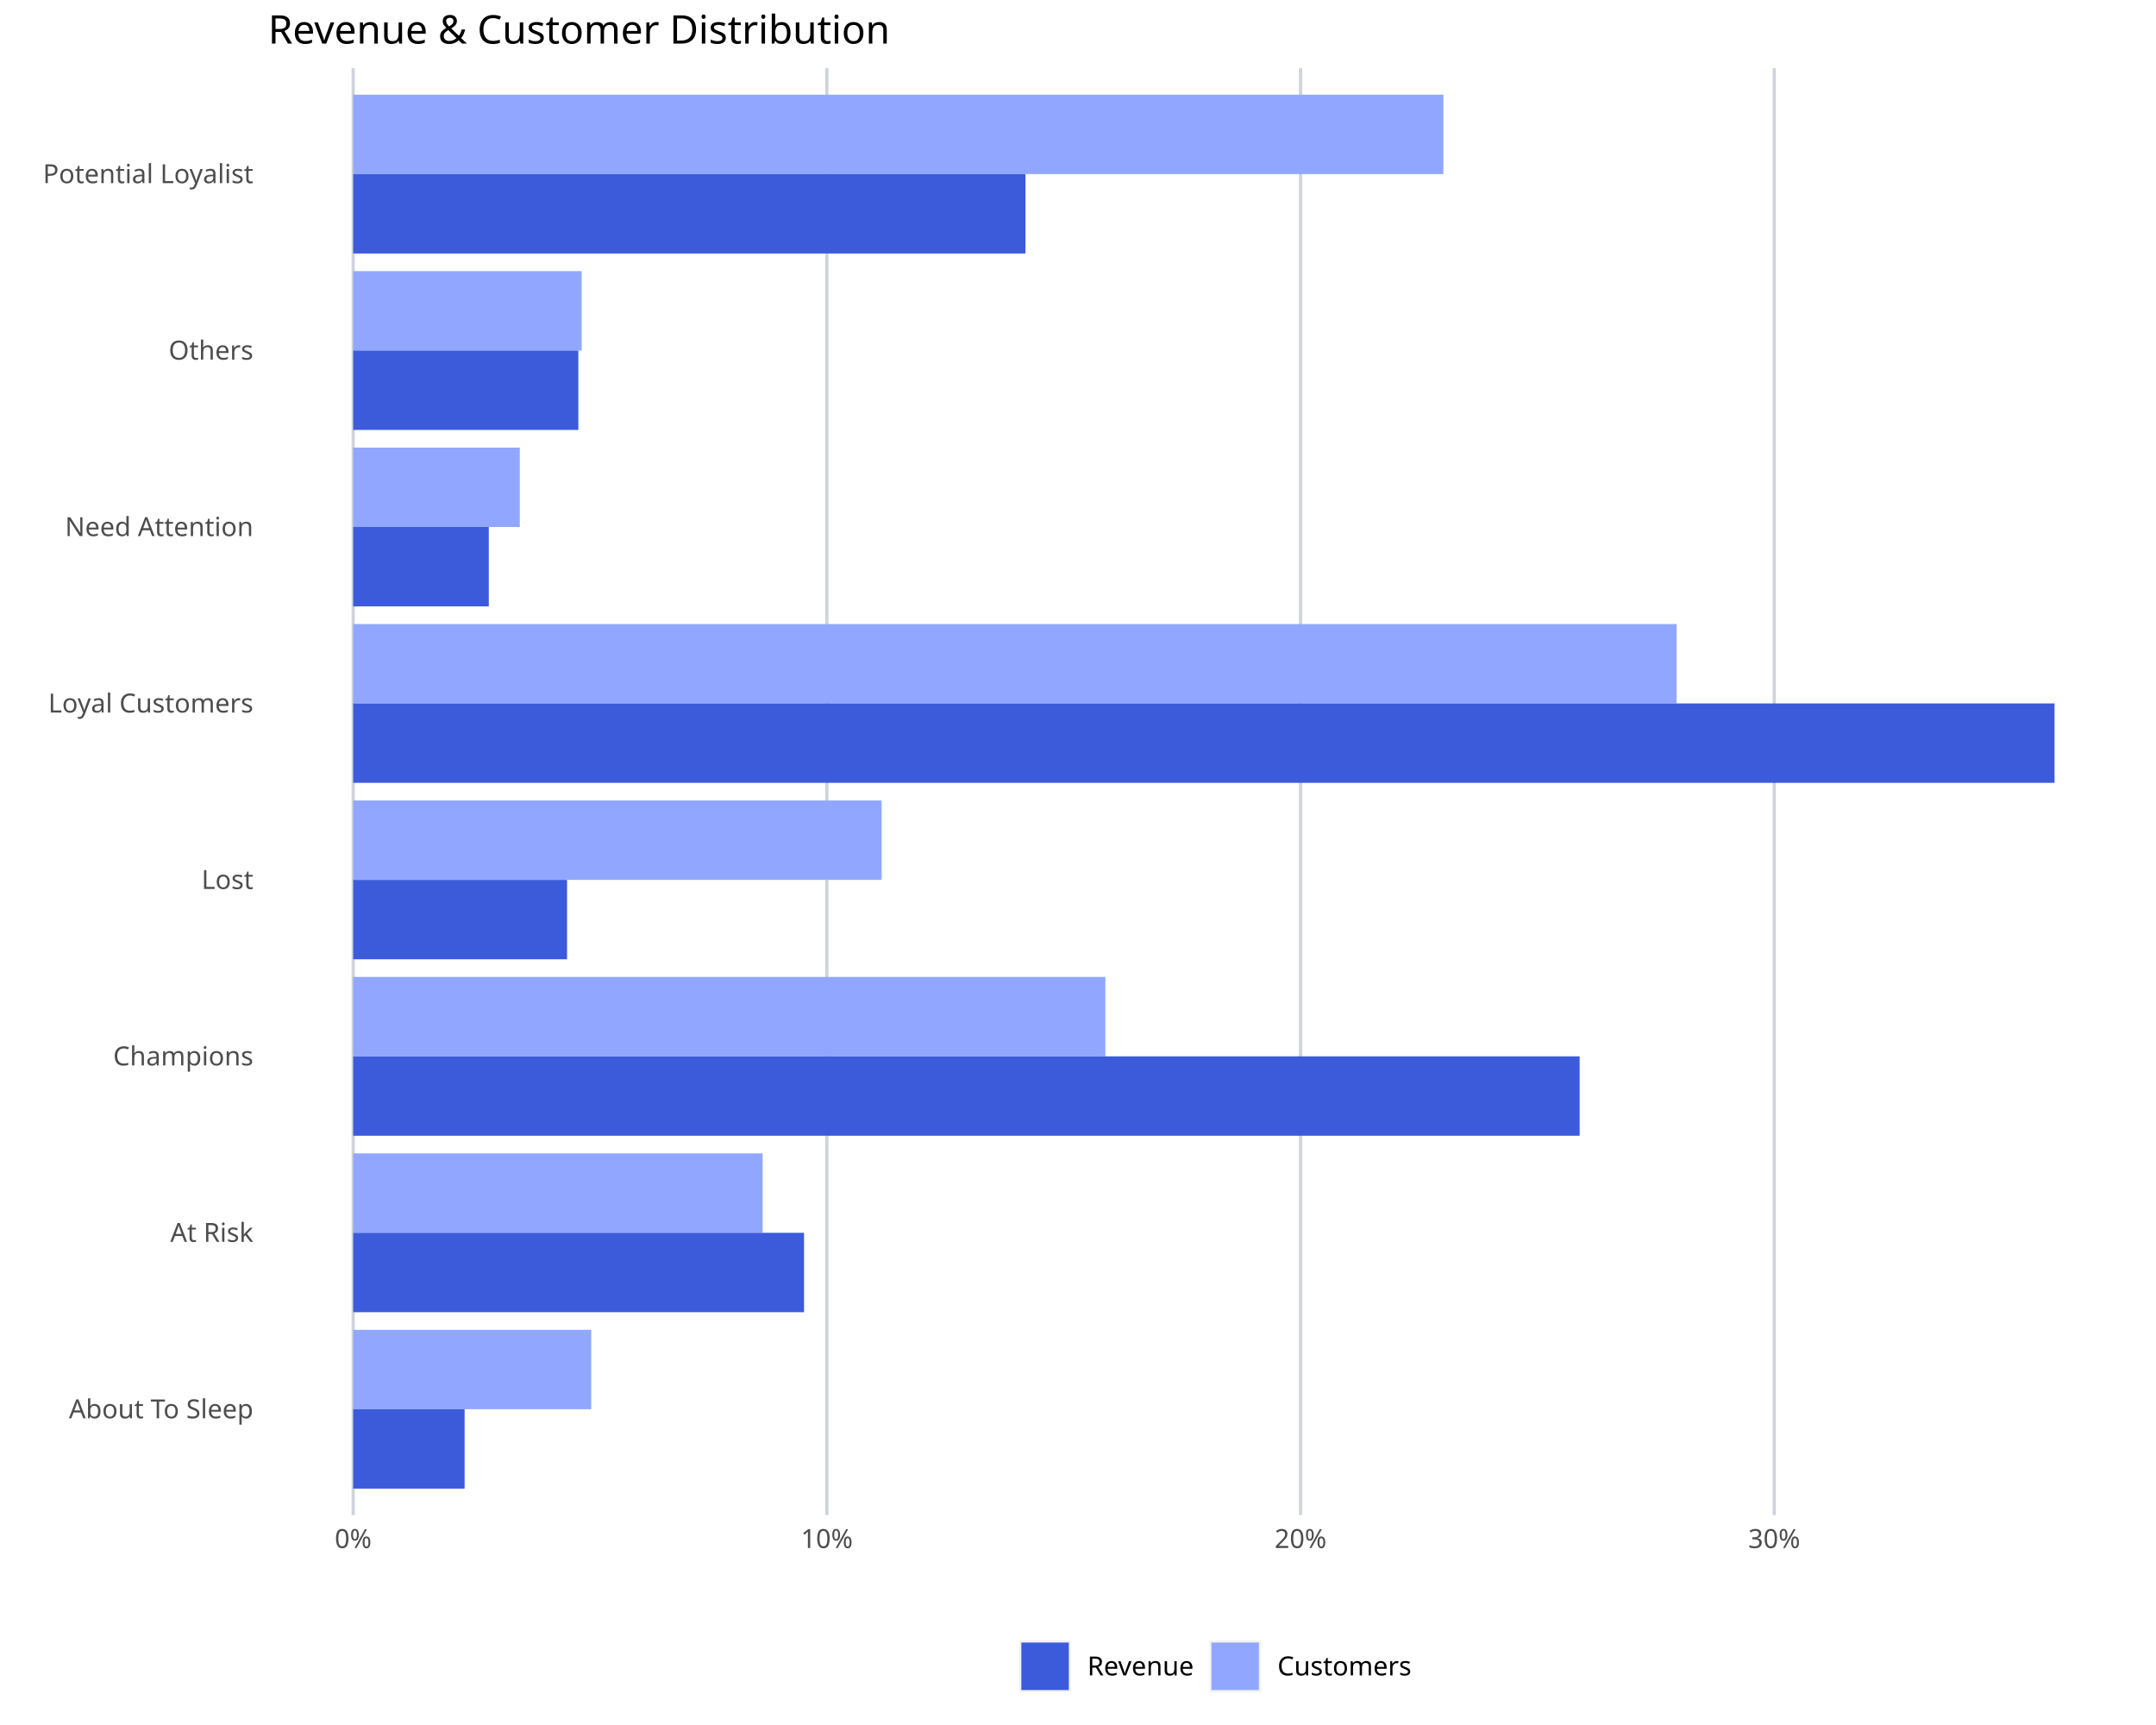
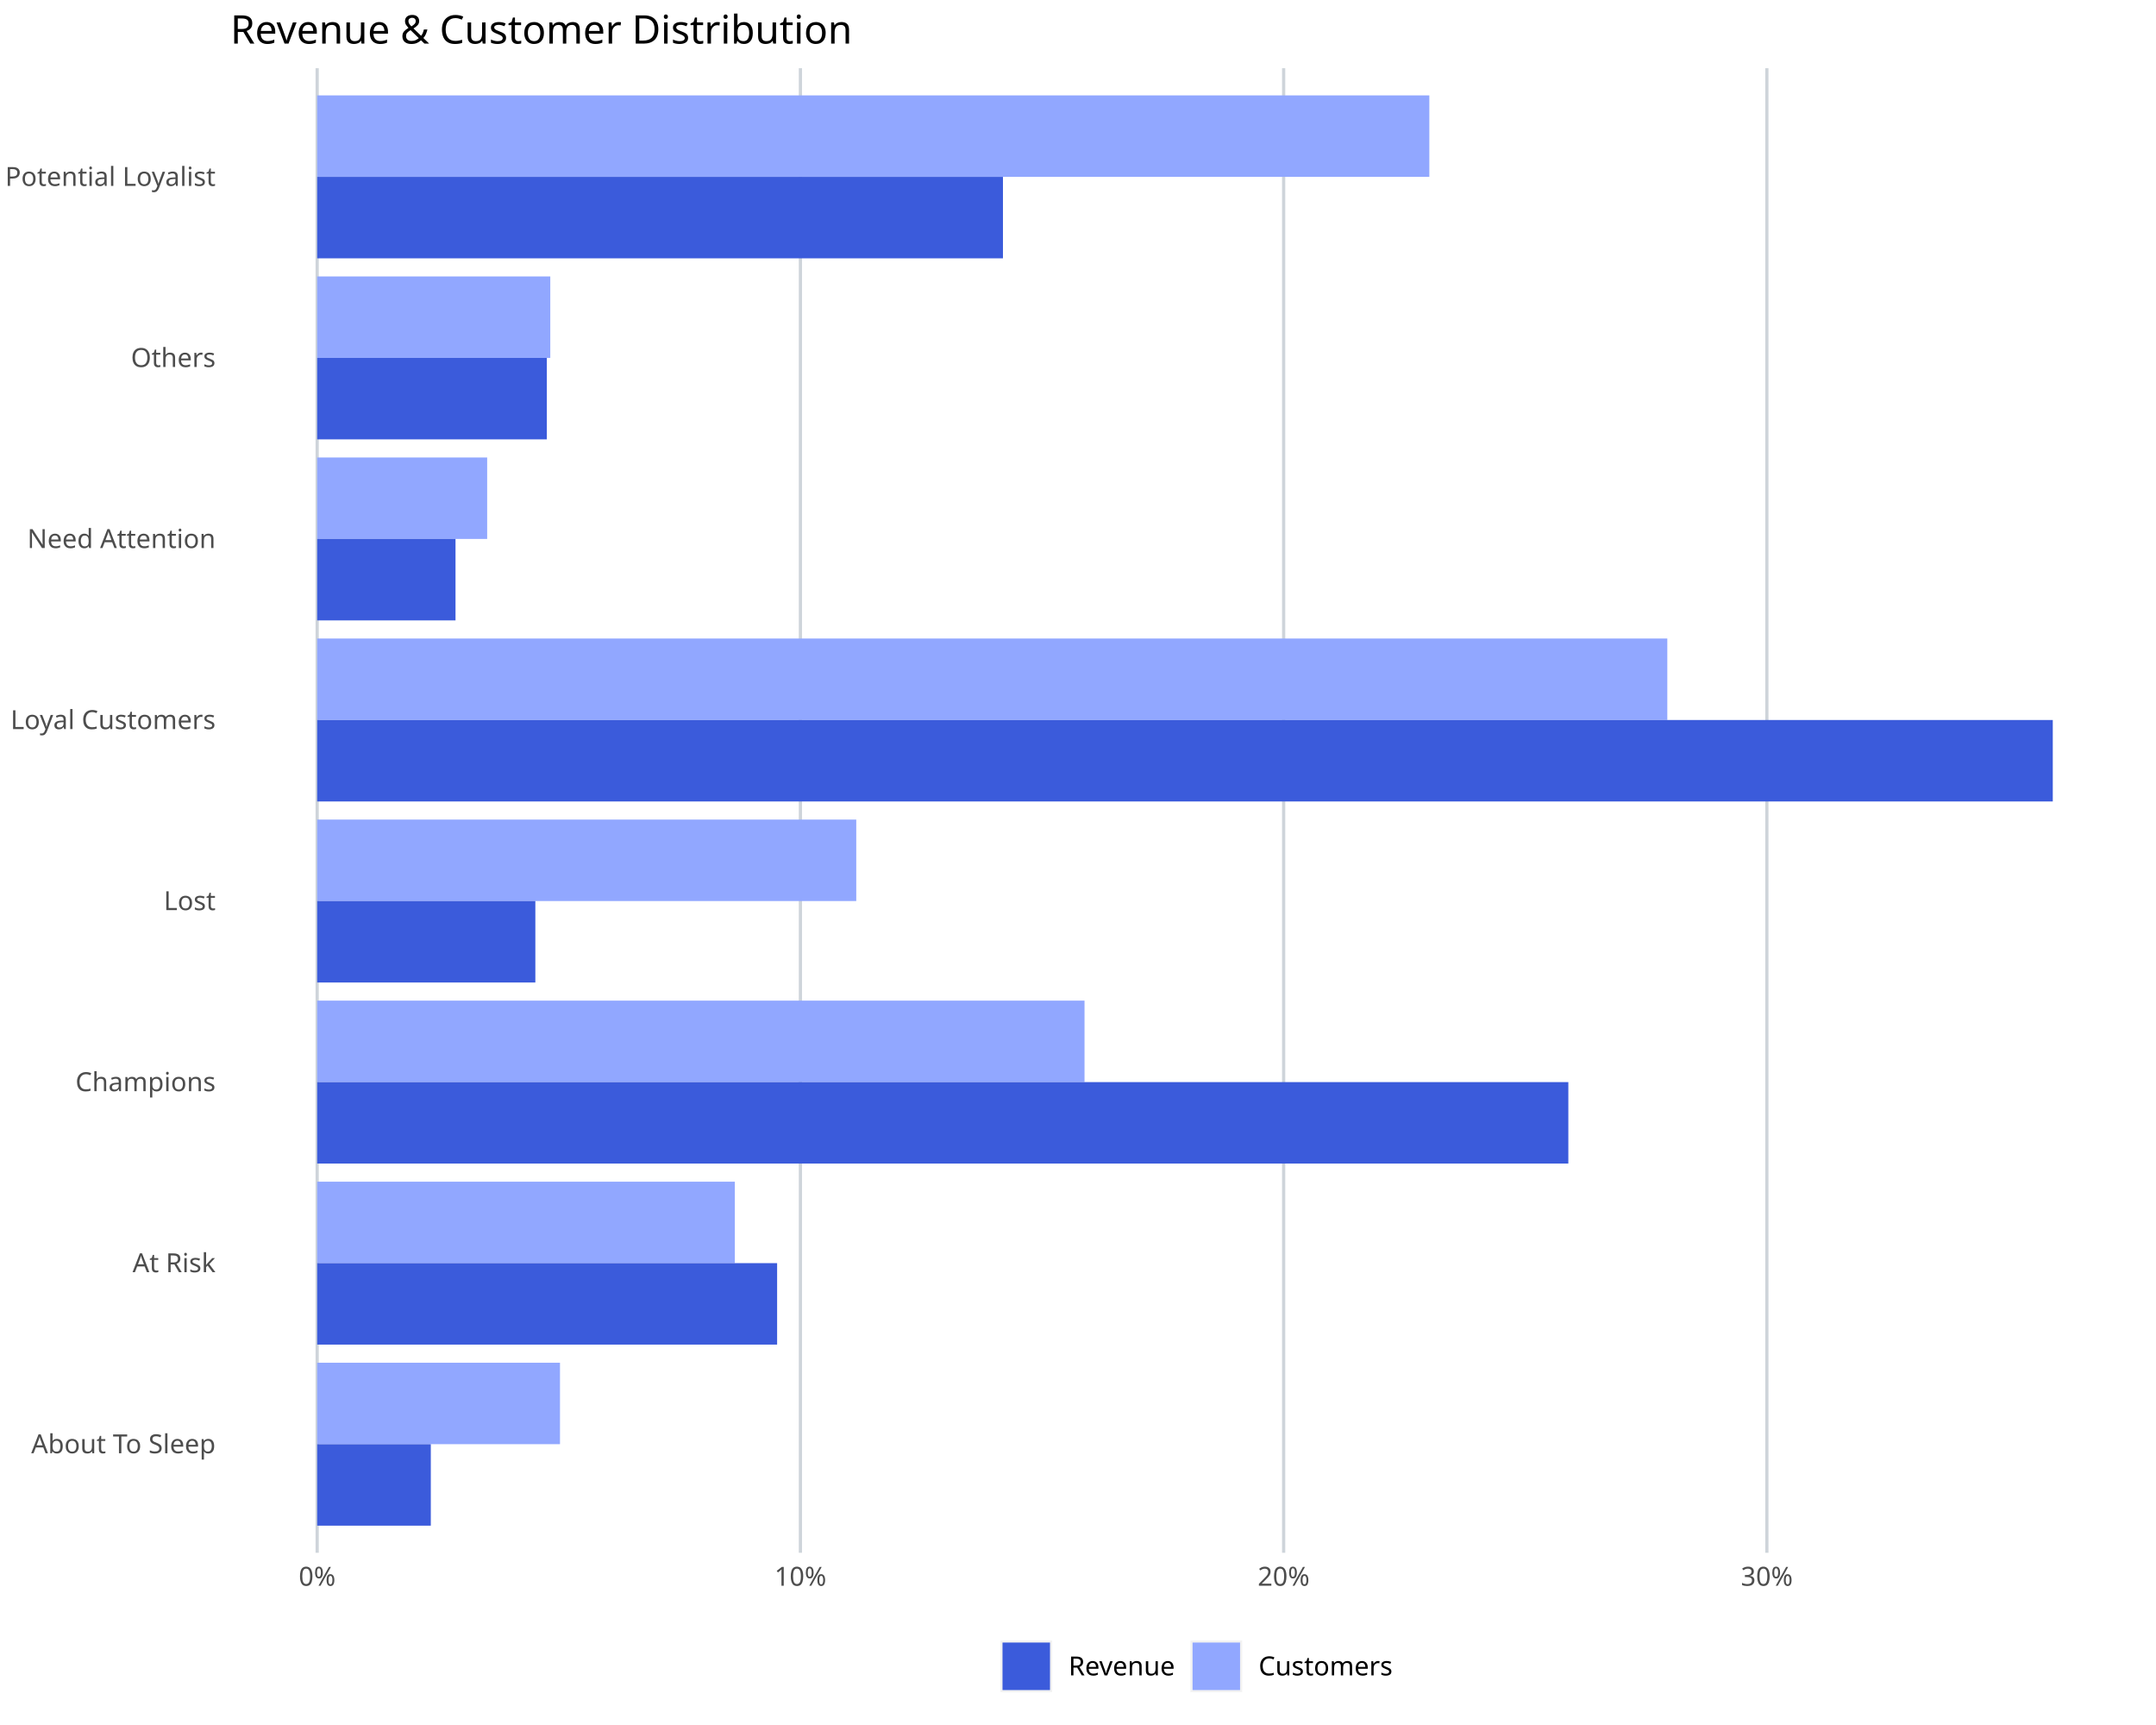
<svg xmlns="http://www.w3.org/2000/svg" class="svglite" data-engine-version="2.0" width="720.00pt" height="576.00pt" viewBox="0 0 720.00 576.00">
  <defs>
    <style type="text/css">
    .svglite line, .svglite polyline, .svglite polygon, .svglite path, .svglite rect, .svglite circle {
      fill: none;
      stroke: #000000;
      stroke-linecap: round;
      stroke-linejoin: round;
      stroke-miterlimit: 10.00;
    }
  </style>
  </defs>
  <rect width="100%" height="100%" style="stroke: none; fill: #FFFFFF;" />
  <defs>
    <clipPath id="cpMC4wMHw3MjAuMDB8MC4wMHw1NzYuMDA=">
      <rect x="0.00" y="0.00" width="720.00" height="576.00" />
    </clipPath>
  </defs>
  <g clip-path="url(#cpMC4wMHw3MjAuMDB8MC4wMHw1NzYuMDA=)">
    <rect x="0.00" y="0.00" width="720.00" height="576.00" style="stroke-width: 1.07; stroke: #FFFFFF; fill: #FFFFFF;" />
  </g>
  <defs>
-     <clipPath id="cpODkuNTR8NzE0LjUyfDIyLjc4fDUwNS45MQ==">
-       <rect x="89.54" y="22.78" width="624.98" height="483.13" />
+     <clipPath id="cpNzYuOTR8NzE0LjUyfDIyLjc4fDUxOC41MQ==">
+       <rect x="76.94" y="22.78" width="637.58" height="495.72" />
    </clipPath>
  </defs>
-   <g clip-path="url(#cpODkuNTR8NzE0LjUyfDIyLjc4fDUwNS45MQ==)">
-     <rect x="89.54" y="22.78" width="624.98" height="483.13" style="stroke-width: 1.07; stroke: none;" />
-     <polyline points="197.04,505.91 197.04,22.78 " style="stroke-width: 0.53; stroke: #FFFFFF; stroke-linecap: butt;" />
-     <polyline points="355.23,505.91 355.23,22.78 " style="stroke-width: 0.53; stroke: #FFFFFF; stroke-linecap: butt;" />
-     <polyline points="513.42,505.91 513.42,22.78 " style="stroke-width: 0.53; stroke: #FFFFFF; stroke-linecap: butt;" />
-     <polyline points="671.61,505.91 671.61,22.78 " style="stroke-width: 0.53; stroke: #FFFFFF; stroke-linecap: butt;" />
-     <polyline points="89.54,470.56 714.52,470.56 " style="stroke-width: 1.07; stroke: #FFFFFF; stroke-linecap: butt;" />
-     <polyline points="89.54,411.65 714.52,411.65 " style="stroke-width: 1.07; stroke: #FFFFFF; stroke-linecap: butt;" />
-     <polyline points="89.54,352.73 714.52,352.73 " style="stroke-width: 1.07; stroke: #FFFFFF; stroke-linecap: butt;" />
-     <polyline points="89.54,293.81 714.52,293.81 " style="stroke-width: 1.07; stroke: #FFFFFF; stroke-linecap: butt;" />
-     <polyline points="89.54,234.89 714.52,234.89 " style="stroke-width: 1.07; stroke: #FFFFFF; stroke-linecap: butt;" />
-     <polyline points="89.54,175.97 714.52,175.97 " style="stroke-width: 1.07; stroke: #FFFFFF; stroke-linecap: butt;" />
-     <polyline points="89.54,117.05 714.52,117.05 " style="stroke-width: 1.07; stroke: #FFFFFF; stroke-linecap: butt;" />
-     <polyline points="89.54,58.13 714.52,58.13 " style="stroke-width: 1.07; stroke: #FFFFFF; stroke-linecap: butt;" />
-     <polyline points="117.95,505.91 117.95,22.78 " style="stroke-width: 1.07; stroke: #CED4DA; stroke-linecap: butt;" />
-     <polyline points="276.13,505.91 276.13,22.78 " style="stroke-width: 1.07; stroke: #CED4DA; stroke-linecap: butt;" />
-     <polyline points="434.32,505.91 434.32,22.78 " style="stroke-width: 1.07; stroke: #CED4DA; stroke-linecap: butt;" />
-     <polyline points="592.51,505.91 592.51,22.78 " style="stroke-width: 1.07; stroke: #CED4DA; stroke-linecap: butt;" />
-     <rect x="117.95" y="208.38" width="441.97" height="26.51" style="stroke-width: 1.07; stroke: none; stroke-linecap: butt; stroke-linejoin: miter; fill: #91A7FF;" />
-     <rect x="117.95" y="234.89" width="568.17" height="26.51" style="stroke-width: 1.07; stroke: none; stroke-linecap: butt; stroke-linejoin: miter; fill: #3B5BDB;" />
-     <rect x="117.95" y="385.13" width="136.73" height="26.51" style="stroke-width: 1.07; stroke: none; stroke-linecap: butt; stroke-linejoin: miter; fill: #91A7FF;" />
-     <rect x="117.95" y="411.65" width="150.56" height="26.51" style="stroke-width: 1.07; stroke: none; stroke-linecap: butt; stroke-linejoin: miter; fill: #3B5BDB;" />
-     <rect x="117.95" y="326.21" width="251.19" height="26.51" style="stroke-width: 1.07; stroke: none; stroke-linecap: butt; stroke-linejoin: miter; fill: #91A7FF;" />
-     <rect x="117.95" y="352.73" width="409.58" height="26.51" style="stroke-width: 1.07; stroke: none; stroke-linecap: butt; stroke-linejoin: miter; fill: #3B5BDB;" />
-     <rect x="117.95" y="149.46" width="55.64" height="26.51" style="stroke-width: 1.07; stroke: none; stroke-linecap: butt; stroke-linejoin: miter; fill: #91A7FF;" />
-     <rect x="117.95" y="175.97" width="45.28" height="26.51" style="stroke-width: 1.07; stroke: none; stroke-linecap: butt; stroke-linejoin: miter; fill: #3B5BDB;" />
-     <rect x="117.95" y="267.29" width="176.47" height="26.51" style="stroke-width: 1.07; stroke: none; stroke-linecap: butt; stroke-linejoin: miter; fill: #91A7FF;" />
-     <rect x="117.95" y="293.81" width="71.42" height="26.51" style="stroke-width: 1.07; stroke: none; stroke-linecap: butt; stroke-linejoin: miter; fill: #3B5BDB;" />
-     <rect x="117.95" y="31.62" width="364.07" height="26.51" style="stroke-width: 1.07; stroke: none; stroke-linecap: butt; stroke-linejoin: miter; fill: #91A7FF;" />
-     <rect x="117.95" y="58.13" width="224.50" height="26.51" style="stroke-width: 1.07; stroke: none; stroke-linecap: butt; stroke-linejoin: miter; fill: #3B5BDB;" />
-     <rect x="117.95" y="444.05" width="79.49" height="26.51" style="stroke-width: 1.07; stroke: none; stroke-linecap: butt; stroke-linejoin: miter; fill: #91A7FF;" />
-     <rect x="117.95" y="470.56" width="37.20" height="26.51" style="stroke-width: 1.07; stroke: none; stroke-linecap: butt; stroke-linejoin: miter; fill: #3B5BDB;" />
-     <rect x="117.95" y="90.54" width="76.31" height="26.51" style="stroke-width: 1.07; stroke: none; stroke-linecap: butt; stroke-linejoin: miter; fill: #91A7FF;" />
-     <rect x="117.95" y="117.05" width="75.19" height="26.51" style="stroke-width: 1.07; stroke: none; stroke-linecap: butt; stroke-linejoin: miter; fill: #3B5BDB;" />
+   <g clip-path="url(#cpNzYuOTR8NzE0LjUyfDIyLjc4fDUxOC41MQ==)">
+     <rect x="76.94" y="22.78" width="637.58" height="495.72" style="stroke-width: 1.07; stroke: none;" />
+     <polyline points="186.61,518.51 186.61,22.78 " style="stroke-width: 0.53; stroke: #FFFFFF; stroke-linecap: butt;" />
+     <polyline points="347.99,518.51 347.99,22.78 " style="stroke-width: 0.53; stroke: #FFFFFF; stroke-linecap: butt;" />
+     <polyline points="509.36,518.51 509.36,22.78 " style="stroke-width: 0.53; stroke: #FFFFFF; stroke-linecap: butt;" />
+     <polyline points="670.74,518.51 670.74,22.78 " style="stroke-width: 0.53; stroke: #FFFFFF; stroke-linecap: butt;" />
+     <polyline points="76.94,482.24 714.52,482.24 " style="stroke-width: 1.07; stroke: #FFFFFF; stroke-linecap: butt;" />
+     <polyline points="76.94,421.78 714.52,421.78 " style="stroke-width: 1.07; stroke: #FFFFFF; stroke-linecap: butt;" />
+     <polyline points="76.94,361.33 714.52,361.33 " style="stroke-width: 1.07; stroke: #FFFFFF; stroke-linecap: butt;" />
+     <polyline points="76.94,300.87 714.52,300.87 " style="stroke-width: 1.07; stroke: #FFFFFF; stroke-linecap: butt;" />
+     <polyline points="76.94,240.42 714.52,240.42 " style="stroke-width: 1.07; stroke: #FFFFFF; stroke-linecap: butt;" />
+     <polyline points="76.94,179.96 714.52,179.96 " style="stroke-width: 1.07; stroke: #FFFFFF; stroke-linecap: butt;" />
+     <polyline points="76.94,119.51 714.52,119.51 " style="stroke-width: 1.07; stroke: #FFFFFF; stroke-linecap: butt;" />
+     <polyline points="76.94,59.06 714.52,59.06 " style="stroke-width: 1.07; stroke: #FFFFFF; stroke-linecap: butt;" />
+     <polyline points="105.92,518.51 105.92,22.78 " style="stroke-width: 1.07; stroke: #CED4DA; stroke-linecap: butt;" />
+     <polyline points="267.30,518.51 267.30,22.78 " style="stroke-width: 1.07; stroke: #CED4DA; stroke-linecap: butt;" />
+     <polyline points="428.68,518.51 428.68,22.78 " style="stroke-width: 1.07; stroke: #CED4DA; stroke-linecap: butt;" />
+     <polyline points="590.05,518.51 590.05,22.78 " style="stroke-width: 1.07; stroke: #CED4DA; stroke-linecap: butt;" />
+     <rect x="105.92" y="213.21" width="450.88" height="27.20" style="stroke-width: 1.07; stroke: none; stroke-linecap: butt; stroke-linejoin: miter; fill: #91A7FF;" />
+     <rect x="105.92" y="240.42" width="579.61" height="27.20" style="stroke-width: 1.07; stroke: none; stroke-linecap: butt; stroke-linejoin: miter; fill: #3B5BDB;" />
+     <rect x="105.92" y="394.58" width="139.48" height="27.20" style="stroke-width: 1.07; stroke: none; stroke-linecap: butt; stroke-linejoin: miter; fill: #91A7FF;" />
+     <rect x="105.92" y="421.78" width="153.60" height="27.20" style="stroke-width: 1.07; stroke: none; stroke-linecap: butt; stroke-linejoin: miter; fill: #3B5BDB;" />
+     <rect x="105.92" y="334.12" width="256.26" height="27.20" style="stroke-width: 1.07; stroke: none; stroke-linecap: butt; stroke-linejoin: miter; fill: #91A7FF;" />
+     <rect x="105.92" y="361.33" width="417.83" height="27.20" style="stroke-width: 1.07; stroke: none; stroke-linecap: butt; stroke-linejoin: miter; fill: #3B5BDB;" />
+     <rect x="105.92" y="152.76" width="56.77" height="27.20" style="stroke-width: 1.07; stroke: none; stroke-linecap: butt; stroke-linejoin: miter; fill: #91A7FF;" />
+     <rect x="105.92" y="179.96" width="46.20" height="27.20" style="stroke-width: 1.07; stroke: none; stroke-linecap: butt; stroke-linejoin: miter; fill: #3B5BDB;" />
+     <rect x="105.92" y="273.67" width="180.03" height="27.20" style="stroke-width: 1.07; stroke: none; stroke-linecap: butt; stroke-linejoin: miter; fill: #91A7FF;" />
+     <rect x="105.92" y="300.87" width="72.86" height="27.20" style="stroke-width: 1.07; stroke: none; stroke-linecap: butt; stroke-linejoin: miter; fill: #3B5BDB;" />
+     <rect x="105.92" y="31.85" width="371.41" height="27.20" style="stroke-width: 1.07; stroke: none; stroke-linecap: butt; stroke-linejoin: miter; fill: #91A7FF;" />
+     <rect x="105.92" y="59.06" width="229.02" height="27.20" style="stroke-width: 1.07; stroke: none; stroke-linecap: butt; stroke-linejoin: miter; fill: #3B5BDB;" />
+     <rect x="105.92" y="455.03" width="81.09" height="27.20" style="stroke-width: 1.07; stroke: none; stroke-linecap: butt; stroke-linejoin: miter; fill: #91A7FF;" />
+     <rect x="105.92" y="482.24" width="37.95" height="27.20" style="stroke-width: 1.07; stroke: none; stroke-linecap: butt; stroke-linejoin: miter; fill: #3B5BDB;" />
+     <rect x="105.92" y="92.31" width="77.85" height="27.20" style="stroke-width: 1.07; stroke: none; stroke-linecap: butt; stroke-linejoin: miter; fill: #91A7FF;" />
+     <rect x="105.92" y="119.51" width="76.70" height="27.20" style="stroke-width: 1.07; stroke: none; stroke-linecap: butt; stroke-linejoin: miter; fill: #3B5BDB;" />
  </g>
  <g clip-path="url(#cpMC4wMHw3MjAuMDB8MC4wMHw1NzYuMDA=)">
-     <text x="84.61" y="473.59" text-anchor="end" style="font-size: 8.80px; fill: #4D4D4D; font-family: sans;" textLength="60.67px" lengthAdjust="spacingAndGlyphs">About To Sleep</text>
-     <text x="84.61" y="414.67" text-anchor="end" style="font-size: 8.80px; fill: #4D4D4D; font-family: sans;" textLength="27.88px" lengthAdjust="spacingAndGlyphs">At Risk</text>
-     <text x="84.61" y="355.75" text-anchor="end" style="font-size: 8.80px; fill: #4D4D4D; font-family: sans;" textLength="44.52px" lengthAdjust="spacingAndGlyphs">Champions</text>
-     <text x="84.61" y="296.84" text-anchor="end" style="font-size: 8.80px; fill: #4D4D4D; font-family: sans;" textLength="16.64px" lengthAdjust="spacingAndGlyphs">Lost</text>
-     <text x="84.61" y="237.92" text-anchor="end" style="font-size: 8.80px; fill: #4D4D4D; font-family: sans;" textLength="66.04px" lengthAdjust="spacingAndGlyphs">Loyal Customers</text>
-     <text x="84.61" y="179.00" text-anchor="end" style="font-size: 8.80px; fill: #4D4D4D; font-family: sans;" textLength="58.22px" lengthAdjust="spacingAndGlyphs">Need Attention</text>
-     <text x="84.61" y="120.08" text-anchor="end" style="font-size: 8.80px; fill: #4D4D4D; font-family: sans;" textLength="26.42px" lengthAdjust="spacingAndGlyphs">Others</text>
-     <text x="84.61" y="61.16" text-anchor="end" style="font-size: 8.80px; fill: #4D4D4D; font-family: sans;" textLength="66.53px" lengthAdjust="spacingAndGlyphs">Potential Loyalist</text>
-     <polyline points="86.80,470.56 89.54,470.56 " style="stroke-width: 1.07; stroke: none; stroke-linecap: butt;" />
-     <polyline points="86.80,411.65 89.54,411.65 " style="stroke-width: 1.07; stroke: none; stroke-linecap: butt;" />
-     <polyline points="86.80,352.73 89.54,352.73 " style="stroke-width: 1.07; stroke: none; stroke-linecap: butt;" />
-     <polyline points="86.80,293.81 89.54,293.81 " style="stroke-width: 1.07; stroke: none; stroke-linecap: butt;" />
-     <polyline points="86.80,234.89 89.54,234.89 " style="stroke-width: 1.07; stroke: none; stroke-linecap: butt;" />
-     <polyline points="86.80,175.97 89.54,175.97 " style="stroke-width: 1.07; stroke: none; stroke-linecap: butt;" />
-     <polyline points="86.80,117.05 89.54,117.05 " style="stroke-width: 1.07; stroke: none; stroke-linecap: butt;" />
-     <polyline points="86.80,58.13 89.54,58.13 " style="stroke-width: 1.07; stroke: none; stroke-linecap: butt;" />
-     <polyline points="117.95,508.65 117.95,505.91 " style="stroke-width: 1.07; stroke: none; stroke-linecap: butt;" />
-     <polyline points="276.13,508.65 276.13,505.91 " style="stroke-width: 1.07; stroke: none; stroke-linecap: butt;" />
-     <polyline points="434.32,508.65 434.32,505.91 " style="stroke-width: 1.07; stroke: none; stroke-linecap: butt;" />
-     <polyline points="592.51,508.65 592.51,505.91 " style="stroke-width: 1.07; stroke: none; stroke-linecap: butt;" />
-     <text x="117.95" y="516.90" text-anchor="middle" style="font-size: 8.80px; fill: #4D4D4D; font-family: sans;" textLength="12.72px" lengthAdjust="spacingAndGlyphs">0%</text>
-     <text x="276.13" y="516.90" text-anchor="middle" style="font-size: 8.80px; fill: #4D4D4D; font-family: sans;" textLength="17.61px" lengthAdjust="spacingAndGlyphs">10%</text>
-     <text x="434.32" y="516.90" text-anchor="middle" style="font-size: 8.80px; fill: #4D4D4D; font-family: sans;" textLength="17.61px" lengthAdjust="spacingAndGlyphs">20%</text>
-     <text x="592.51" y="516.90" text-anchor="middle" style="font-size: 8.80px; fill: #4D4D4D; font-family: sans;" textLength="17.61px" lengthAdjust="spacingAndGlyphs">30%</text>
-     <rect x="329.42" y="542.28" width="145.23" height="28.24" style="stroke-width: 1.07; stroke: none; fill: #FFFFFF;" />
-     <rect x="340.37" y="547.76" width="17.28" height="17.28" style="stroke-width: 1.07; stroke: none; fill: #F2F2F2;" />
-     <rect x="341.08" y="548.47" width="15.86" height="15.86" style="stroke-width: 1.07; stroke: none; stroke-linecap: butt; stroke-linejoin: miter; fill: #3B5BDB;" />
-     <rect x="403.85" y="547.76" width="17.28" height="17.28" style="stroke-width: 1.07; stroke: none; fill: #F2F2F2;" />
-     <rect x="404.56" y="548.47" width="15.86" height="15.86" style="stroke-width: 1.07; stroke: none; stroke-linecap: butt; stroke-linejoin: miter; fill: #91A7FF;" />
-     <text x="363.13" y="559.43" style="font-size: 8.80px; font-family: sans;" textLength="35.23px" lengthAdjust="spacingAndGlyphs">Revenue</text>
-     <text x="426.61" y="559.43" style="font-size: 8.80px; font-family: sans;" textLength="42.56px" lengthAdjust="spacingAndGlyphs">Customers</text>
-     <text x="89.54" y="14.56" style="font-size: 13.20px; font-family: sans;" textLength="195.92px" lengthAdjust="spacingAndGlyphs">Revenue &amp; Customer Distribution</text>
+     <text x="72.01" y="485.26" text-anchor="end" style="font-size: 8.80px; fill: #4D4D4D; font-family: sans;" textLength="60.67px" lengthAdjust="spacingAndGlyphs">About To Sleep</text>
+     <text x="72.01" y="424.81" text-anchor="end" style="font-size: 8.80px; fill: #4D4D4D; font-family: sans;" textLength="27.88px" lengthAdjust="spacingAndGlyphs">At Risk</text>
+     <text x="72.01" y="364.36" text-anchor="end" style="font-size: 8.80px; fill: #4D4D4D; font-family: sans;" textLength="44.52px" lengthAdjust="spacingAndGlyphs">Champions</text>
+     <text x="72.01" y="303.90" text-anchor="end" style="font-size: 8.80px; fill: #4D4D4D; font-family: sans;" textLength="16.64px" lengthAdjust="spacingAndGlyphs">Lost</text>
+     <text x="72.01" y="243.45" text-anchor="end" style="font-size: 8.80px; fill: #4D4D4D; font-family: sans;" textLength="66.04px" lengthAdjust="spacingAndGlyphs">Loyal Customers</text>
+     <text x="72.01" y="182.99" text-anchor="end" style="font-size: 8.80px; fill: #4D4D4D; font-family: sans;" textLength="58.22px" lengthAdjust="spacingAndGlyphs">Need Attention</text>
+     <text x="72.01" y="122.54" text-anchor="end" style="font-size: 8.80px; fill: #4D4D4D; font-family: sans;" textLength="26.42px" lengthAdjust="spacingAndGlyphs">Others</text>
+     <text x="72.01" y="62.08" text-anchor="end" style="font-size: 8.80px; fill: #4D4D4D; font-family: sans;" textLength="66.53px" lengthAdjust="spacingAndGlyphs">Potential Loyalist</text>
+     <polyline points="74.20,482.24 76.94,482.24 " style="stroke-width: 1.07; stroke: none; stroke-linecap: butt;" />
+     <polyline points="74.20,421.78 76.94,421.78 " style="stroke-width: 1.07; stroke: none; stroke-linecap: butt;" />
+     <polyline points="74.20,361.33 76.94,361.33 " style="stroke-width: 1.07; stroke: none; stroke-linecap: butt;" />
+     <polyline points="74.20,300.87 76.94,300.87 " style="stroke-width: 1.07; stroke: none; stroke-linecap: butt;" />
+     <polyline points="74.20,240.42 76.94,240.42 " style="stroke-width: 1.07; stroke: none; stroke-linecap: butt;" />
+     <polyline points="74.20,179.96 76.94,179.96 " style="stroke-width: 1.07; stroke: none; stroke-linecap: butt;" />
+     <polyline points="74.20,119.51 76.94,119.51 " style="stroke-width: 1.07; stroke: none; stroke-linecap: butt;" />
+     <polyline points="74.20,59.06 76.94,59.06 " style="stroke-width: 1.07; stroke: none; stroke-linecap: butt;" />
+     <polyline points="105.92,521.25 105.92,518.51 " style="stroke-width: 1.07; stroke: none; stroke-linecap: butt;" />
+     <polyline points="267.30,521.25 267.30,518.51 " style="stroke-width: 1.07; stroke: none; stroke-linecap: butt;" />
+     <polyline points="428.68,521.25 428.68,518.51 " style="stroke-width: 1.07; stroke: none; stroke-linecap: butt;" />
+     <polyline points="590.05,521.25 590.05,518.51 " style="stroke-width: 1.07; stroke: none; stroke-linecap: butt;" />
+     <text x="105.92" y="529.50" text-anchor="middle" style="font-size: 8.80px; fill: #4D4D4D; font-family: sans;" textLength="12.72px" lengthAdjust="spacingAndGlyphs">0%</text>
+     <text x="267.30" y="529.50" text-anchor="middle" style="font-size: 8.80px; fill: #4D4D4D; font-family: sans;" textLength="17.61px" lengthAdjust="spacingAndGlyphs">10%</text>
+     <text x="428.68" y="529.50" text-anchor="middle" style="font-size: 8.80px; fill: #4D4D4D; font-family: sans;" textLength="17.61px" lengthAdjust="spacingAndGlyphs">20%</text>
+     <text x="590.05" y="529.50" text-anchor="middle" style="font-size: 8.80px; fill: #4D4D4D; font-family: sans;" textLength="17.61px" lengthAdjust="spacingAndGlyphs">30%</text>
+     <rect x="323.12" y="542.28" width="145.23" height="28.24" style="stroke-width: 1.07; stroke: none; fill: #FFFFFF;" />
+     <rect x="334.08" y="547.76" width="17.28" height="17.28" style="stroke-width: 1.07; stroke: none; fill: #F2F2F2;" />
+     <rect x="334.79" y="548.47" width="15.86" height="15.86" style="stroke-width: 1.07; stroke: none; stroke-linecap: butt; stroke-linejoin: miter; fill: #3B5BDB;" />
+     <rect x="397.55" y="547.76" width="17.28" height="17.28" style="stroke-width: 1.07; stroke: none; fill: #F2F2F2;" />
+     <rect x="398.26" y="548.47" width="15.86" height="15.86" style="stroke-width: 1.07; stroke: none; stroke-linecap: butt; stroke-linejoin: miter; fill: #91A7FF;" />
+     <text x="356.84" y="559.43" style="font-size: 8.80px; font-family: sans;" textLength="35.23px" lengthAdjust="spacingAndGlyphs">Revenue</text>
+     <text x="420.31" y="559.43" style="font-size: 8.80px; font-family: sans;" textLength="42.56px" lengthAdjust="spacingAndGlyphs">Customers</text>
+     <text x="76.94" y="14.56" style="font-size: 13.20px; font-family: sans;" textLength="195.92px" lengthAdjust="spacingAndGlyphs">Revenue &amp; Customer Distribution</text>
  </g>
</svg>
